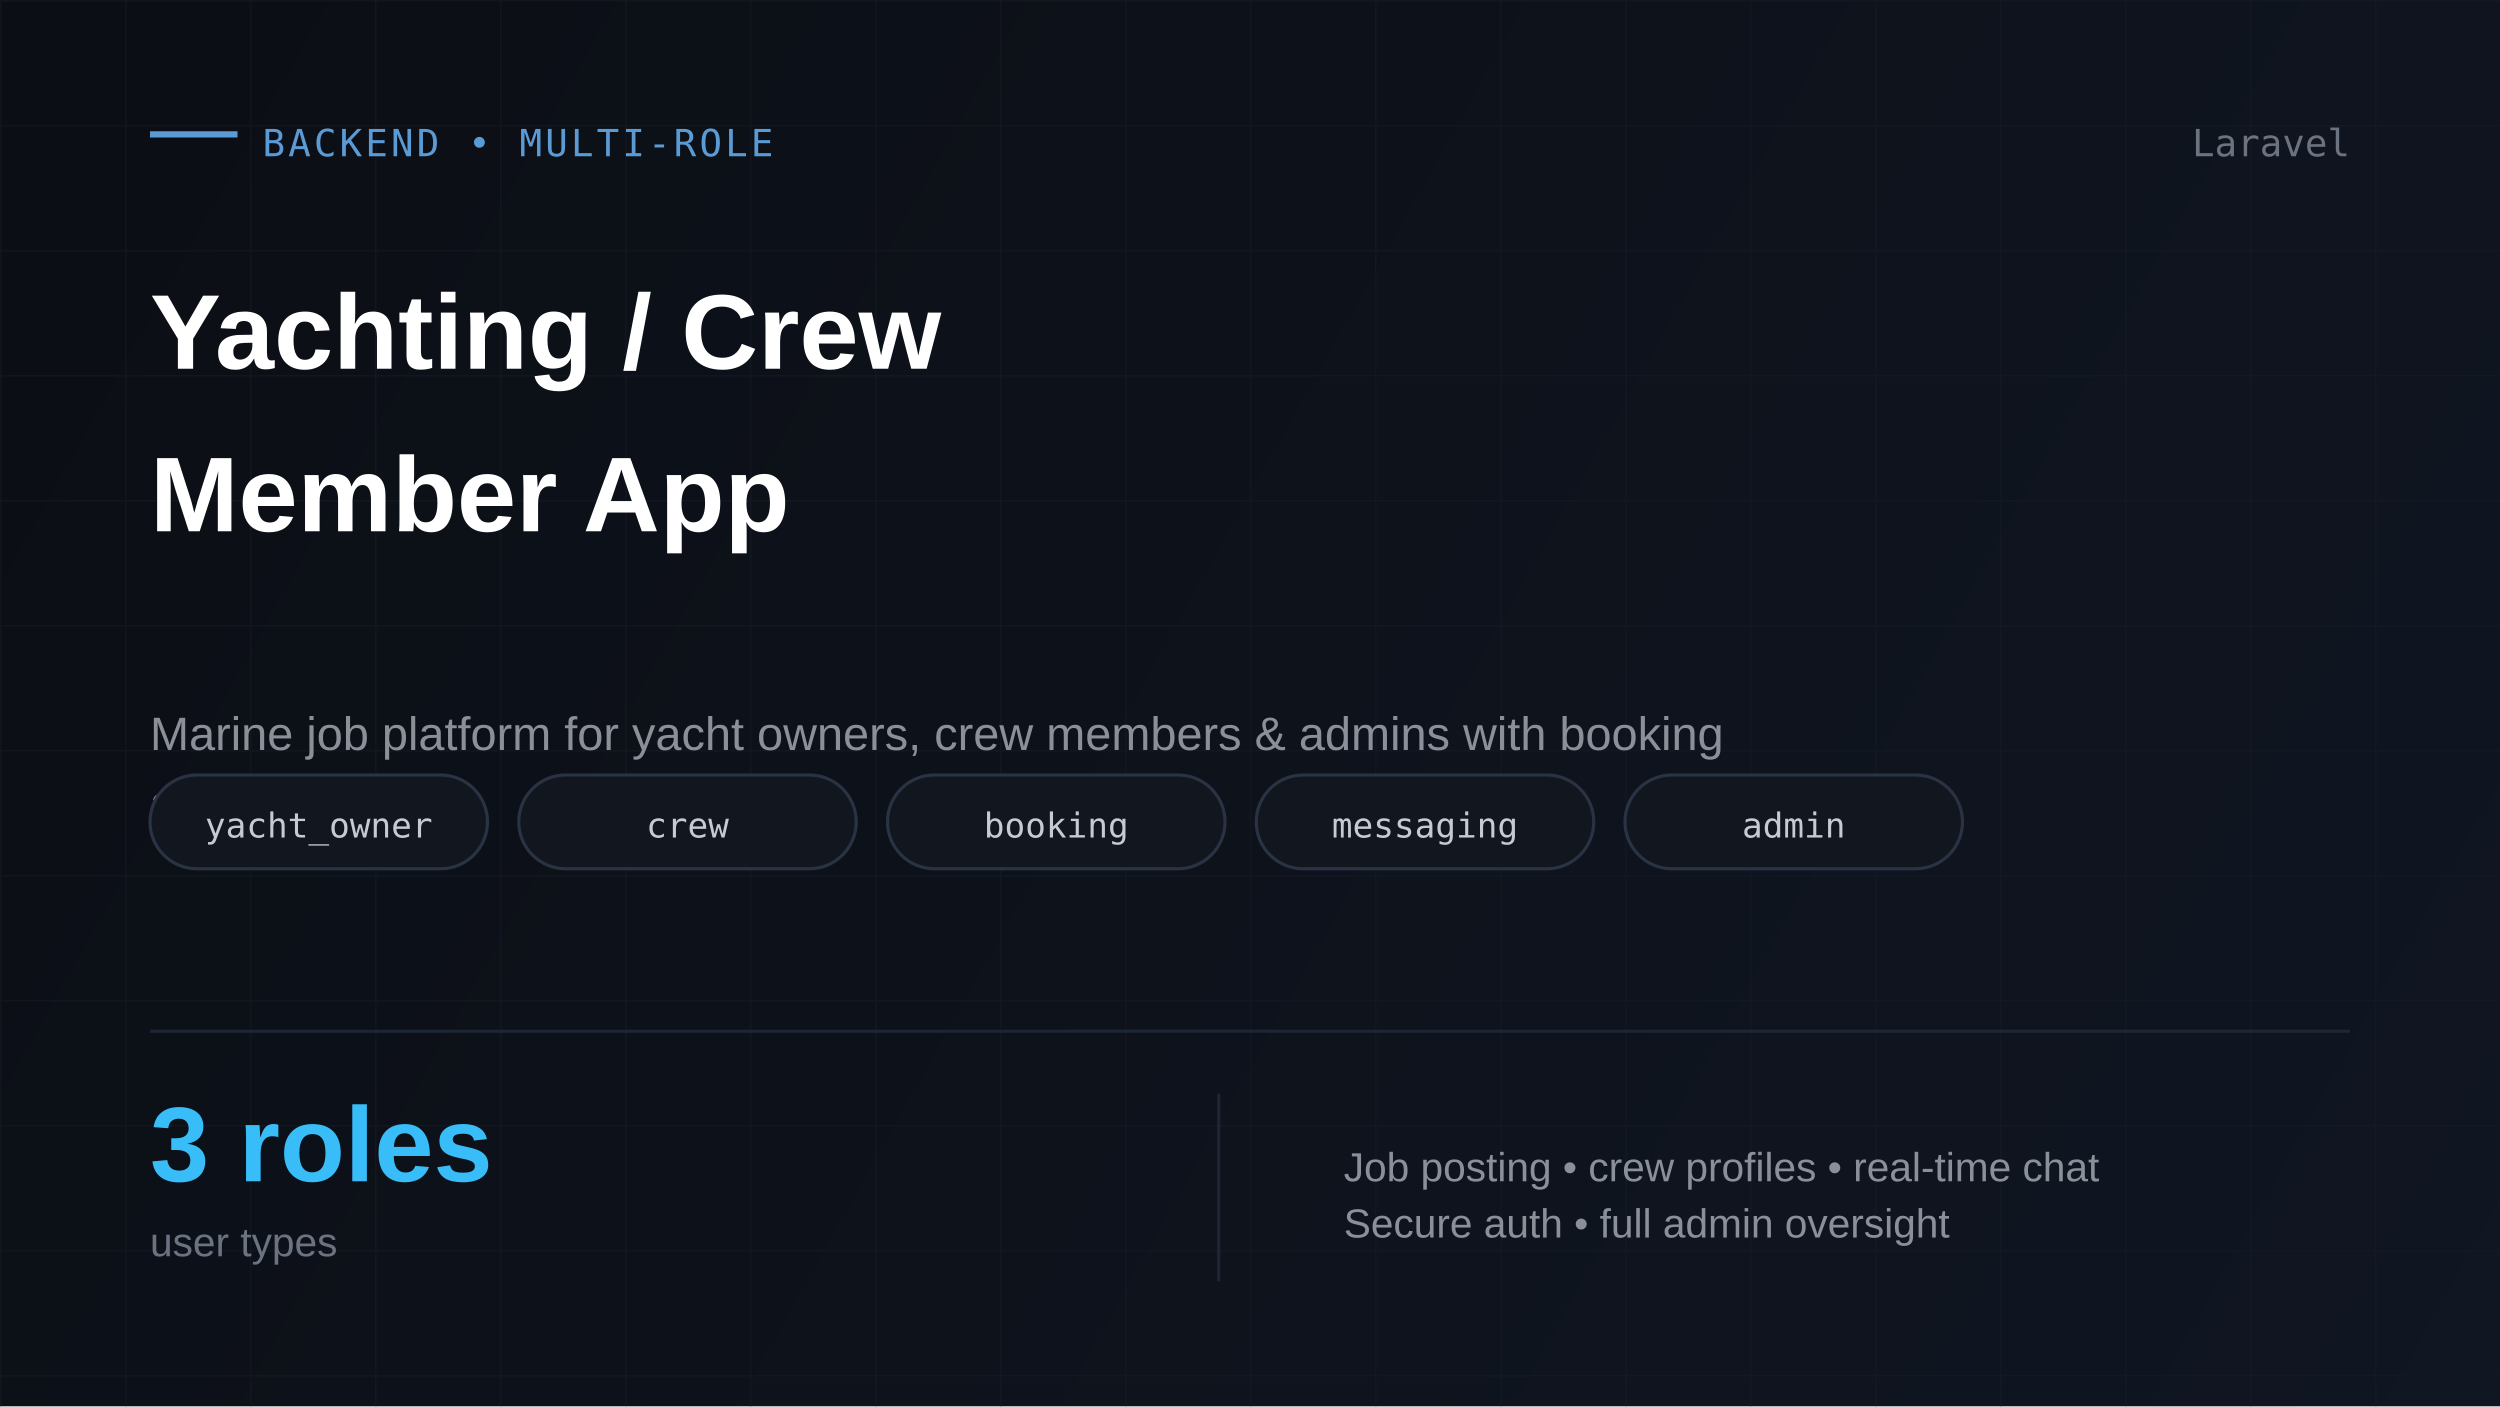
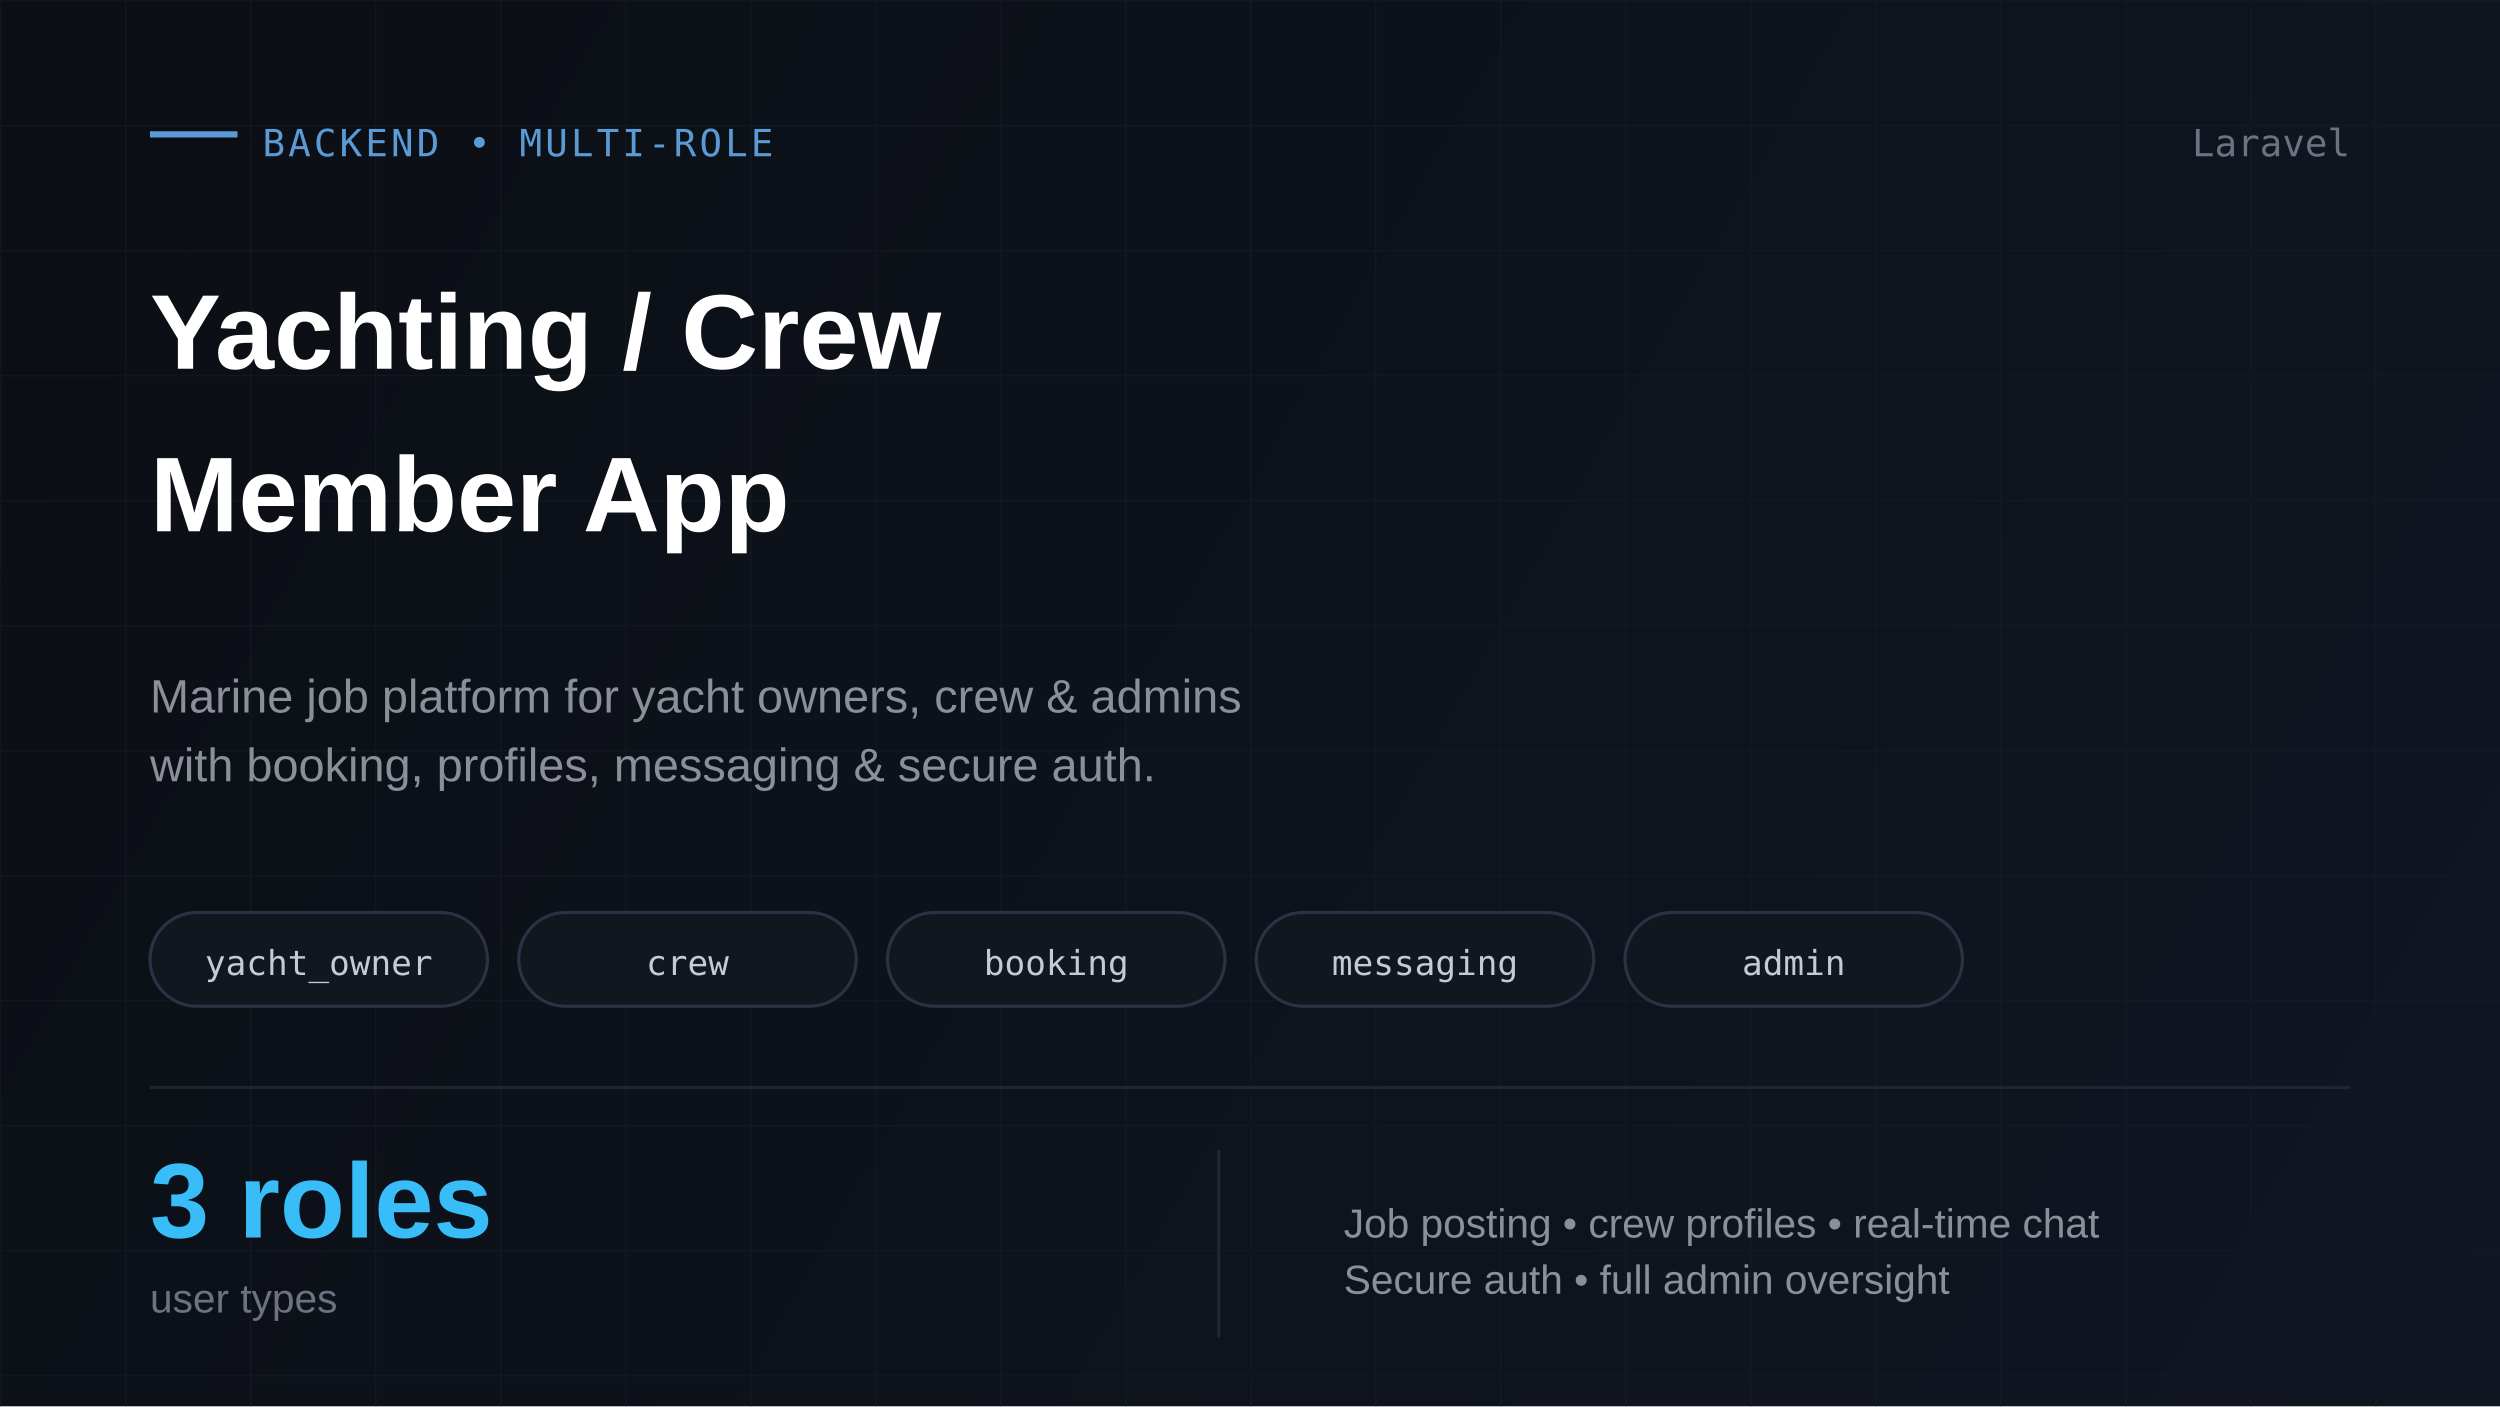
- <svg xmlns="http://www.w3.org/2000/svg" width="800" height="450" viewBox="0 0 800 450" role="img">
+ <svg xmlns="http://www.w3.org/2000/svg" width="800" height="450" viewBox="0 0 800 450" role="img" aria-label="Yachting / Crew Member App">
  <defs>
-     <pattern id="grid" width="40" height="40" patternUnits="userSpaceOnUse">
+     <pattern id="grid-yachting" width="40" height="40" patternUnits="userSpaceOnUse">
      <path d="M 40 0 L 0 0 0 40" fill="none" stroke="#151B26" stroke-width="1" />
    </pattern>
-     <linearGradient id="bg" x1="0" y1="0" x2="800" y2="450" gradientUnits="userSpaceOnUse">
+     <linearGradient id="bg-yachting" x1="0" y1="0" x2="800" y2="450" gradientUnits="userSpaceOnUse">
      <stop offset="0%" stop-color="#0B0E14" />
      <stop offset="100%" stop-color="#101622" />
    </linearGradient>
  </defs>
-   <rect width="800" height="450" fill="url(#bg)" />
-   <rect width="800" height="450" fill="url(#grid)" opacity="0.55" />
+   <rect width="800" height="450" fill="url(#bg-yachting)" />
+   <rect width="800" height="450" fill="url(#grid-yachting)" opacity="0.55" />
  <rect x="48" y="42" width="28" height="2" fill="#5B9BD5" />
  <text x="84" y="50" fill="#5B9BD5" font-family="Consolas, monospace" font-size="12" letter-spacing="1">BACKEND • MULTI-ROLE</text>
  <text x="752" y="50" fill="#6B7280" font-family="Consolas, monospace" font-size="12" text-anchor="end">Laravel</text>
  <text x="48" y="118" fill="#FFFFFF" font-family="Arial, Helvetica, sans-serif" font-size="34" font-weight="700">
    <tspan x="48" dy="0">Yachting / Crew</tspan>
    <tspan x="48" dy="52">Member App</tspan>
  </text>
-   <text x="48" y="240" fill="#8A8F98" font-family="Arial, Helvetica, sans-serif" font-size="15">
-     <tspan x="48" dy="0">Marine job platform for yacht owners, crew members &amp; admins with booking</tspan>
-     <tspan x="48" dy="22"> and messaging.</tspan>
+   <text x="48" y="228" fill="#8A8F98" font-family="Arial, Helvetica, sans-serif" font-size="15">
+     <tspan x="48" dy="0">Marine job platform for yacht owners, crew &amp; admins</tspan>
+     <tspan x="48" dy="22">with booking, profiles, messaging &amp; secure auth.</tspan>
  </text>
-   <rect x="48" y="248" width="108" height="30" rx="15" fill="#12161F" stroke="#2A3344" stroke-width="1" />
-   <text x="102" y="268" fill="#C5CAD3" font-family="Consolas, monospace" font-size="11" text-anchor="middle">yacht_owner</text>
-   <rect x="166" y="248" width="108" height="30" rx="15" fill="#12161F" stroke="#2A3344" stroke-width="1" />
-   <text x="220" y="268" fill="#C5CAD3" font-family="Consolas, monospace" font-size="11" text-anchor="middle">crew</text>
-   <rect x="284" y="248" width="108" height="30" rx="15" fill="#12161F" stroke="#2A3344" stroke-width="1" />
-   <text x="338" y="268" fill="#C5CAD3" font-family="Consolas, monospace" font-size="11" text-anchor="middle">booking</text>
-   <rect x="402" y="248" width="108" height="30" rx="15" fill="#12161F" stroke="#2A3344" stroke-width="1" />
-   <text x="456" y="268" fill="#C5CAD3" font-family="Consolas, monospace" font-size="11" text-anchor="middle">messaging</text>
-   <rect x="520" y="248" width="108" height="30" rx="15" fill="#12161F" stroke="#2A3344" stroke-width="1" />
-   <text x="574" y="268" fill="#C5CAD3" font-family="Consolas, monospace" font-size="11" text-anchor="middle">admin</text>
-   <line x1="48" y1="330" x2="752" y2="330" stroke="#1E2633" stroke-width="1" />
-   <text x="48" y="378" fill="#38BDF8" font-family="Arial, Helvetica, sans-serif" font-size="34" font-weight="700">3 roles</text>
-   <text x="48" y="402" fill="#6B7280" font-family="Arial, Helvetica, sans-serif" font-size="13">user types</text>
-   <line x1="390" y1="350" x2="390" y2="410" stroke="#1E2633" stroke-width="1" />
-   <text x="430" y="378" fill="#8A8F98" font-family="Arial, Helvetica, sans-serif" font-size="13">
+   <rect x="48" y="292" width="108" height="30" rx="15" fill="#12161F" stroke="#2A3344" stroke-width="1" />
+   <text x="102" y="312" fill="#C5CAD3" font-family="Consolas, monospace" font-size="11" text-anchor="middle">yacht_owner</text>
+   <rect x="166" y="292" width="108" height="30" rx="15" fill="#12161F" stroke="#2A3344" stroke-width="1" />
+   <text x="220" y="312" fill="#C5CAD3" font-family="Consolas, monospace" font-size="11" text-anchor="middle">crew</text>
+   <rect x="284" y="292" width="108" height="30" rx="15" fill="#12161F" stroke="#2A3344" stroke-width="1" />
+   <text x="338" y="312" fill="#C5CAD3" font-family="Consolas, monospace" font-size="11" text-anchor="middle">booking</text>
+   <rect x="402" y="292" width="108" height="30" rx="15" fill="#12161F" stroke="#2A3344" stroke-width="1" />
+   <text x="456" y="312" fill="#C5CAD3" font-family="Consolas, monospace" font-size="11" text-anchor="middle">messaging</text>
+   <rect x="520" y="292" width="108" height="30" rx="15" fill="#12161F" stroke="#2A3344" stroke-width="1" />
+   <text x="574" y="312" fill="#C5CAD3" font-family="Consolas, monospace" font-size="11" text-anchor="middle">admin</text>
+   <line x1="48" y1="348" x2="752" y2="348" stroke="#1E2633" stroke-width="1" />
+   <text x="48" y="396" fill="#38BDF8" font-family="Arial, Helvetica, sans-serif" font-size="34" font-weight="700">3 roles</text>
+   <text x="48" y="420" fill="#6B7280" font-family="Arial, Helvetica, sans-serif" font-size="13">user types</text>
+   <line x1="390" y1="368" x2="390" y2="428" stroke="#1E2633" stroke-width="1" />
+   <text x="430" y="396" fill="#8A8F98" font-family="Arial, Helvetica, sans-serif" font-size="13">
    <tspan x="430" dy="0">Job posting • crew profiles • real-time chat</tspan>
    <tspan x="430" dy="18">Secure auth • full admin oversight</tspan>
  </text>
</svg>
